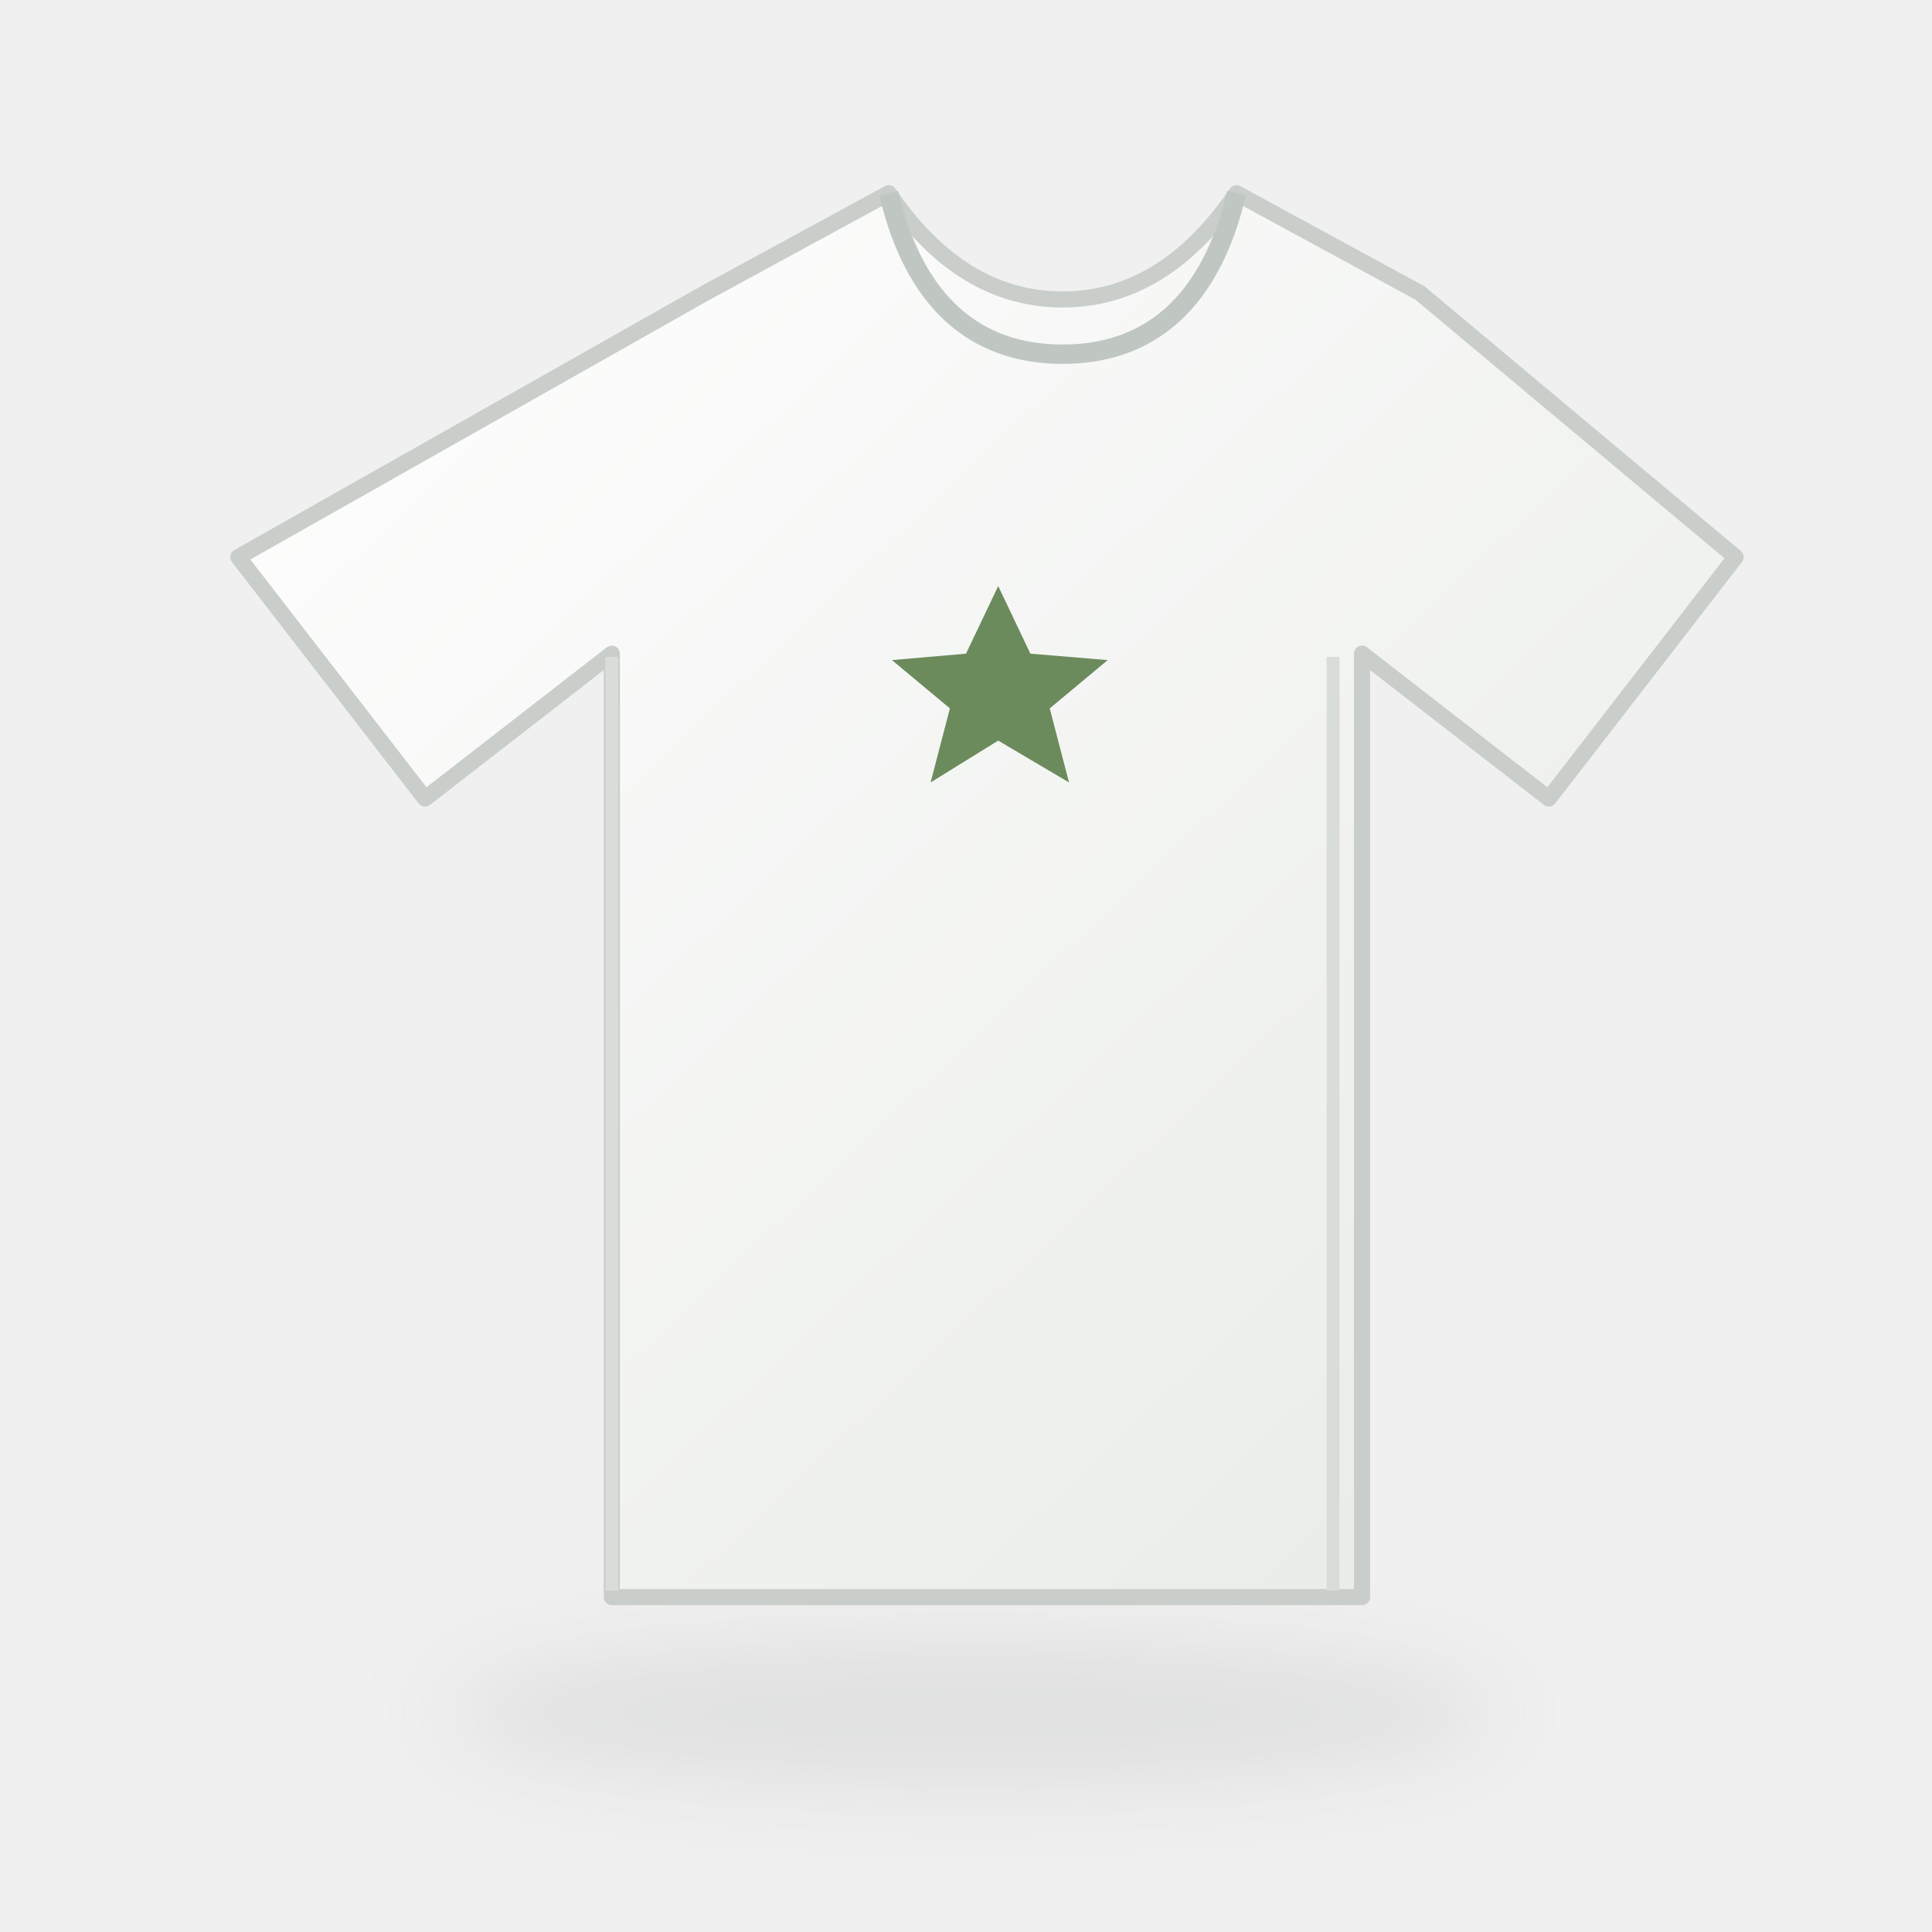
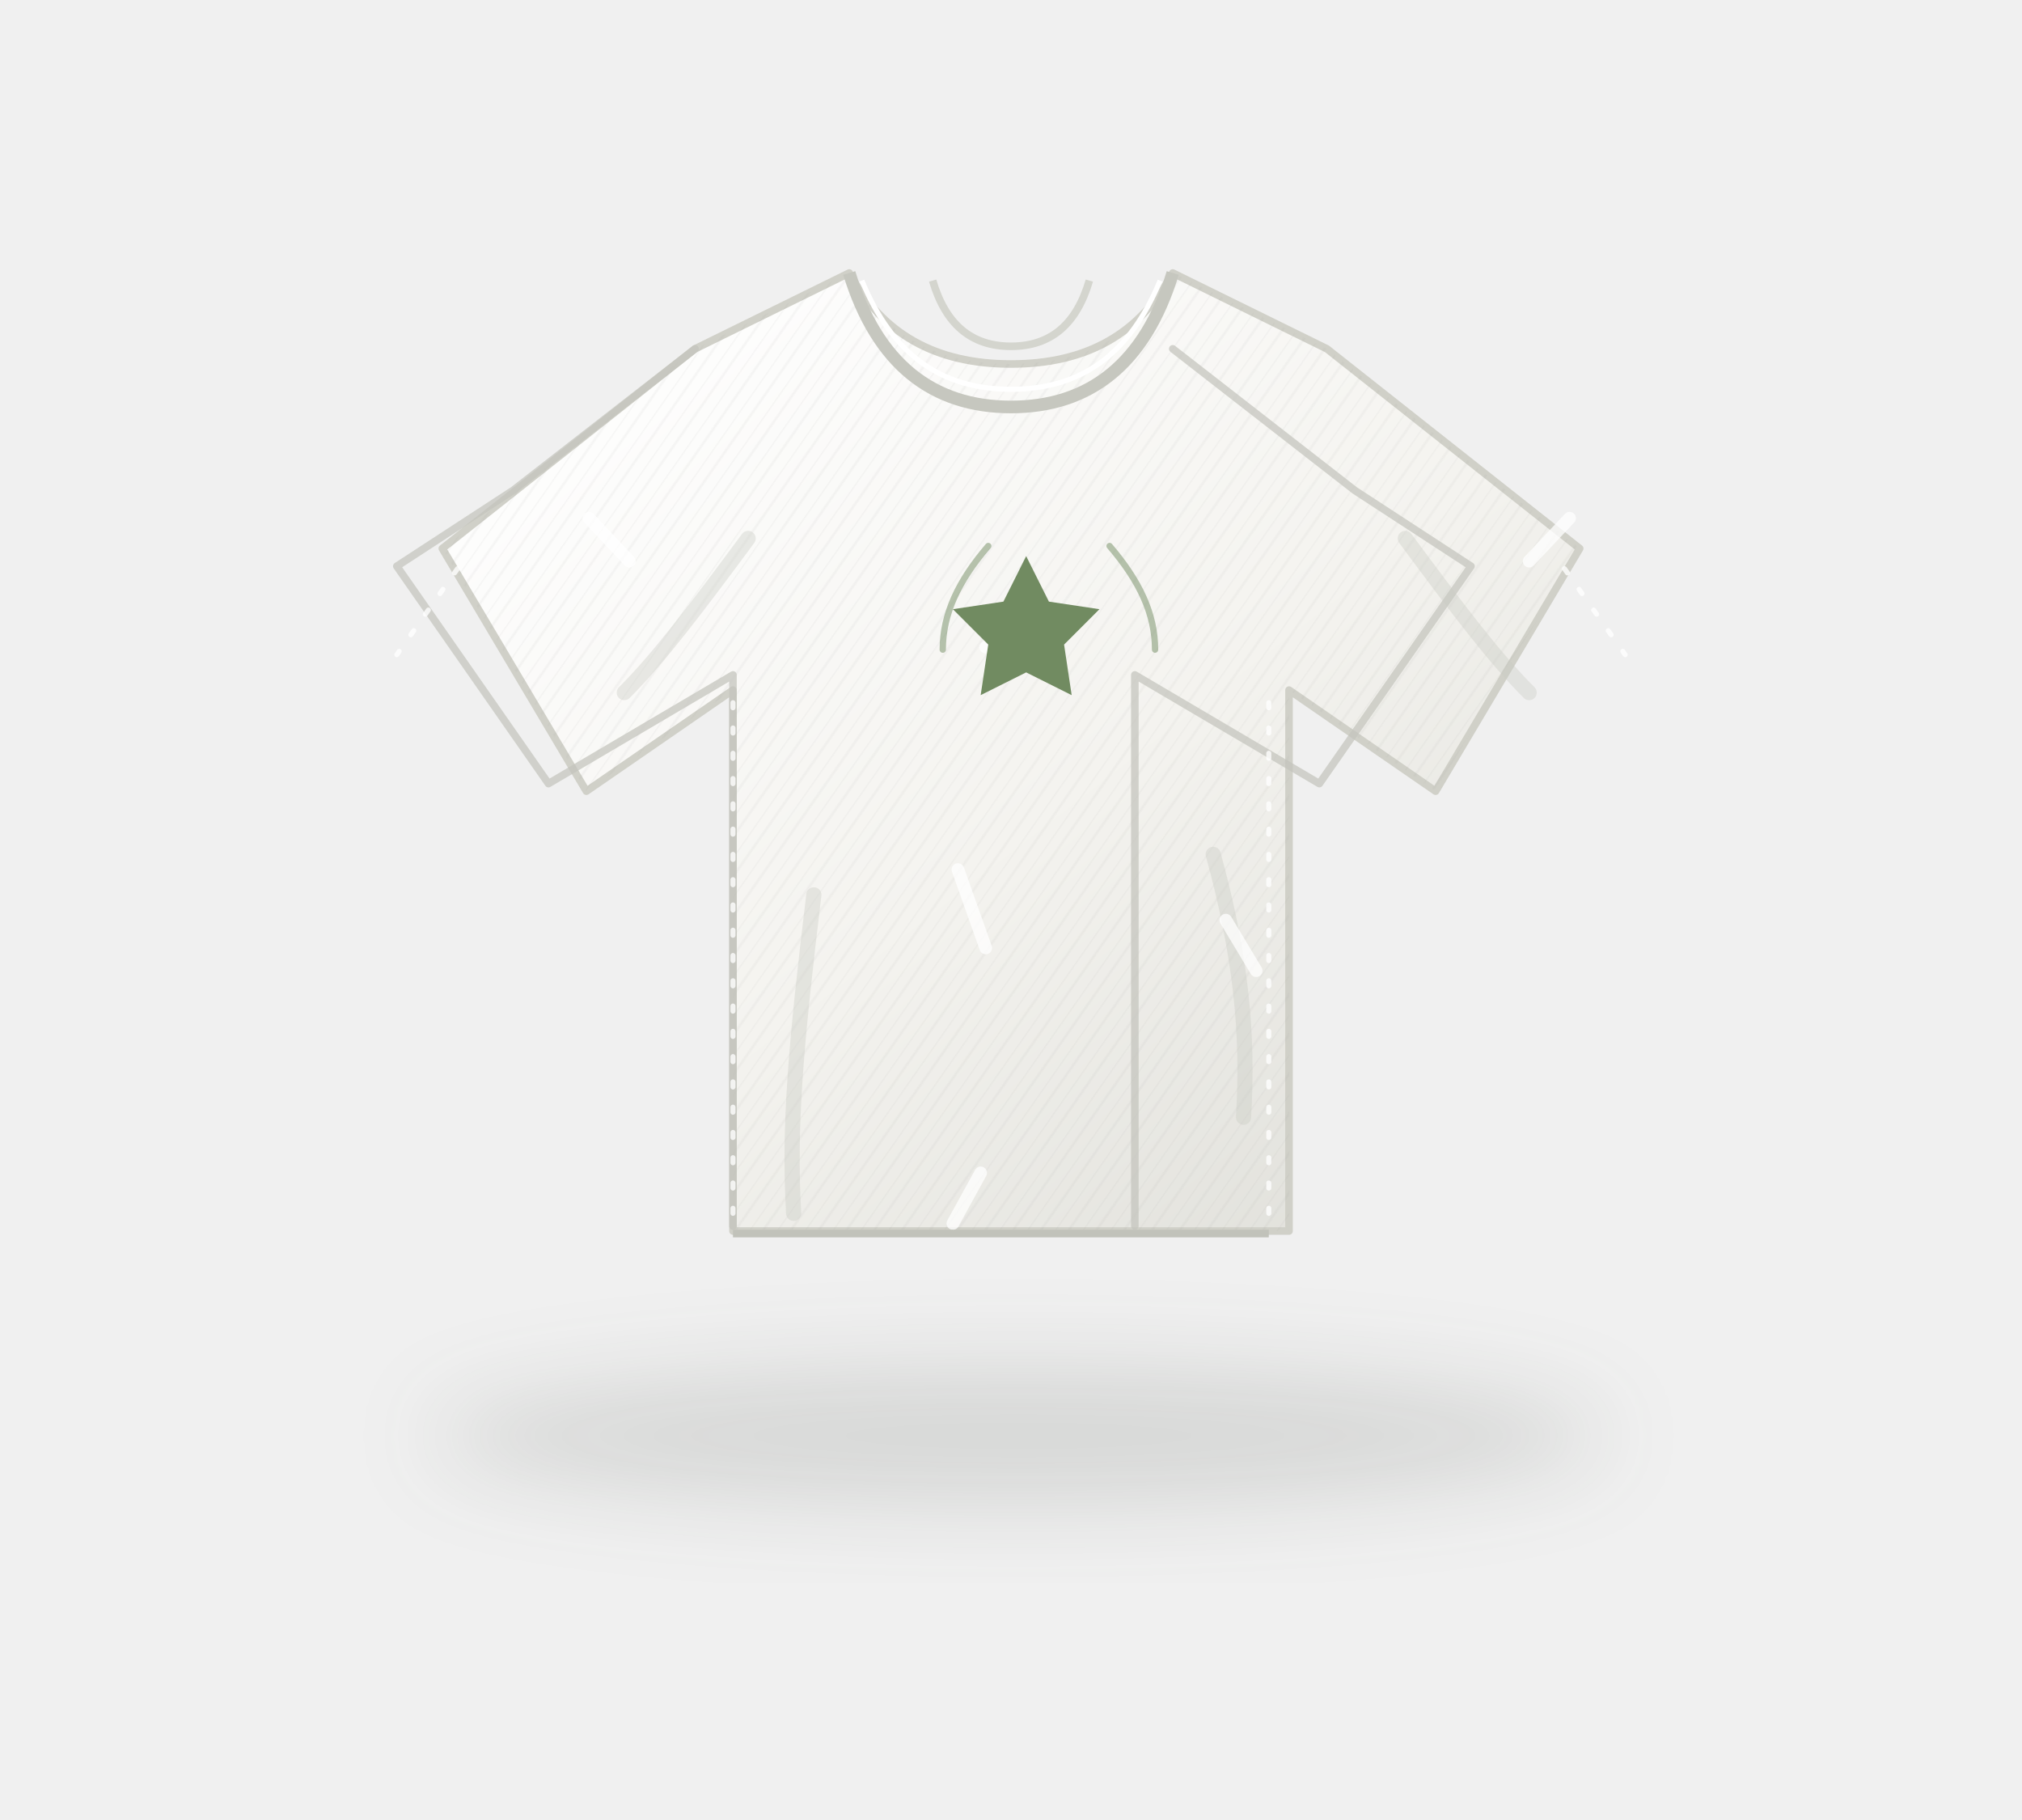
- <svg xmlns="http://www.w3.org/2000/svg" viewBox="0 0 600 600" role="img">
+ <svg xmlns="http://www.w3.org/2000/svg" viewBox="0 0 800 720" fill="none" role="img" aria-labelledby="title">
  <defs>
-     <linearGradient id="shirt" x1="0" y1="0" x2="1" y2="1">
-       <stop offset="0" stop-color="#fff" />
-       <stop offset="1" stop-color="#e7eae6" />
+     <linearGradient id="shirt" x1="221" y1="126" x2="568" y2="572" gradientUnits="userSpaceOnUse">
+       <stop stop-color="#fff" />
+       <stop offset=".48" stop-color="#f4f3ef" />
+       <stop offset="1" stop-color="#d9d9d3" />
    </linearGradient>
-     <filter id="shadow" x="-30%" y="-30%" width="160%" height="180%">
-       <feGaussianBlur stdDeviation="14" />
+     <linearGradient id="sleeve" x1="151" y1="163" x2="247" y2="350" gradientUnits="userSpaceOnUse">
+       <stop stop-color="#fdfcf8" />
+       <stop offset="1" stop-color="#deded7" />
+     </linearGradient>
+     <filter id="shadow" x="85" y="506" width="630" height="120" color-interpolation-filters="sRGB" filterUnits="userSpaceOnUse">
+       <feGaussianBlur stdDeviation="17" />
    </filter>
+     <pattern id="weave" width="9" height="9" patternTransform="rotate(35)" patternUnits="userSpaceOnUse">
+       <path d="M0 0v9M4.5 0v9" stroke="#969890" stroke-opacity=".065" />
+     </pattern>
+     <clipPath id="body">
+       <path d="m275 138 61-30c13 24 34 36 64 36s51-12 64-36l61 30 100 79-57 96-58-40v214H290V273l-58 40-57-96 100-79Z" />
+     </clipPath>
  </defs>
-   <ellipse cx="302" cy="532" rx="166" ry="24" fill="#748078" opacity=".14" filter="url(#shadow)" />
-   <path d="m219 91 57-31c15 22 33 33 54 33s39-11 54-33l57 31 98 82-58 75-58-45v293H190V203l-58 45-58-75Z" fill="url(#shirt)" stroke="#c9ceca" stroke-width="5" stroke-linejoin="round" />
-   <path d="M276 60c8 34 27 50 54 50s46-16 54-50" fill="none" stroke="#c0c6c1" stroke-width="6" />
-   <path d="M190 204v290m224-290v290" fill="none" stroke="#d9ddd9" stroke-width="4" />
-   <path d="m300 203 10-21 10 21 24 2-18 15 6 23-22-13-21 13 6-23-18-15 23-2Z" fill="#6c8b5c" />
+   <ellipse cx="403" cy="568" fill="#394038" opacity=".14" filter="url(#shadow)" rx="233" ry="28" />
+   <path d="m275 138 61-30c13 24 34 36 64 36s51-12 64-36l61 30 100 79-57 96-58-40v214H290V273l-58 40-57-96 100-79Z" fill="url(#shirt)" stroke="#d0d0c8" stroke-linejoin="round" stroke-width="3" />
+   <path d="m275 138 61-30c13 24 34 36 64 36s51-12 64-36l61 30 100 79-57 96-58-40v214H290V273l-58 40-57-96 100-79Z" fill="url(#weave)" clip-path="url(#body)" />
+   <path d="m275 138-72 56-46 30 60 86 73-43v218m174-347 72 56 46 30-60 86-73-43v218" stroke="#c3c4bc" stroke-linecap="round" stroke-linejoin="round" stroke-width="3" opacity=".72" />
+   <path d="m181 225-24 34m462-34 24 34M290 278v204m212-204v204" stroke="#fff" stroke-dasharray="2 8" stroke-linecap="round" stroke-width="2" opacity=".78" />
+   <path d="M336 108c11 36 33 53 64 53s53-17 64-53" stroke="#c6c7bf" stroke-width="5" />
+   <path d="M341 111c12 29 31 43 59 43s47-14 59-43" stroke="#fff" stroke-width="2" />
+   <path d="M369 111c5 17 15 26 31 26s26-9 31-26" stroke="#d4d5ce" stroke-width="3" />
+   <path d="M322 354c-7 58-10 91-8 126m166-142c11 40 14 71 12 104m-196-229c-20 27-35 47-49 61m309-61c20 27 35 47 49 61" stroke="#c9cac2" stroke-linecap="round" stroke-width="6" opacity=".38" />
+   <path d="M390 256c10-4 18-9 27-15m-38 103 11 31m-2 89-11 20m108-120 12 20m-264-179 16 17m372-17-16 17" stroke="#fff" stroke-linecap="round" stroke-width="5" opacity=".75" />
+   <path d="m406 220 9 18 20 3-14 14 3 20-18-9-18 9 3-20-14-14 20-3 9-18Z" fill="#718b61" />
+   <path d="M391 216c-12 14-18 27-18 41m66-41c12 14 18 27 18 41" stroke="#718b61" stroke-linecap="round" stroke-width="2.5" opacity=".5" />
+   <path d="M290 488h212" stroke="#c1c2ba" stroke-width="3" />
</svg>
